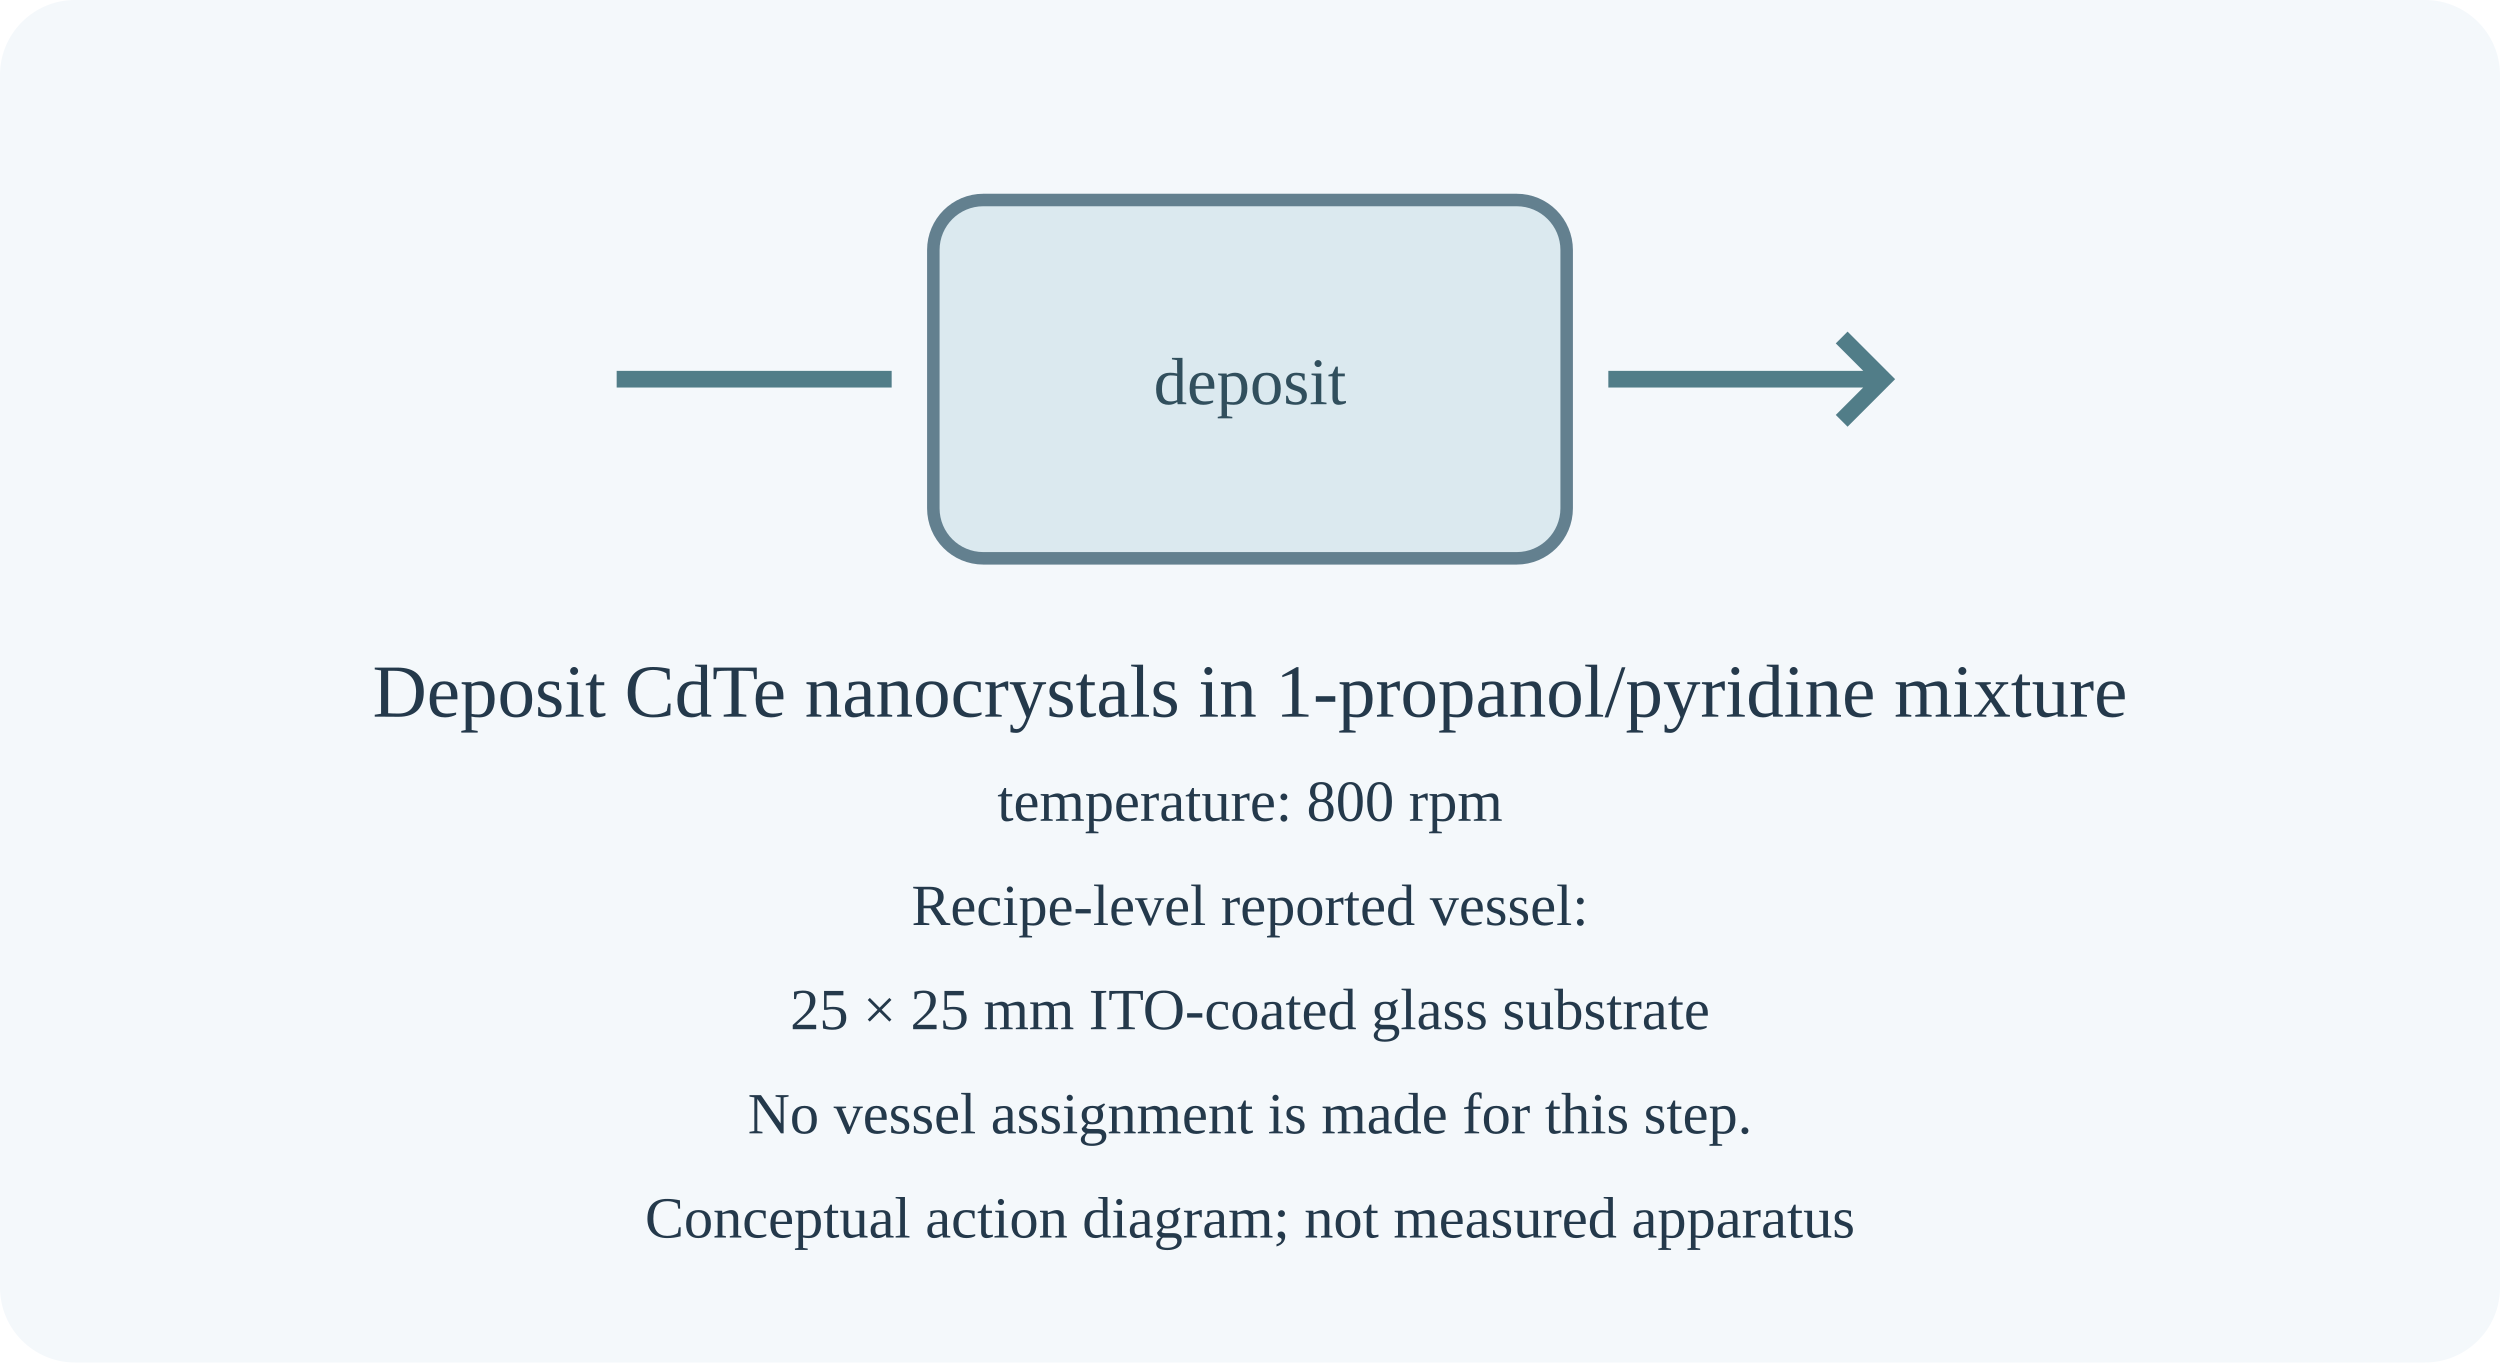
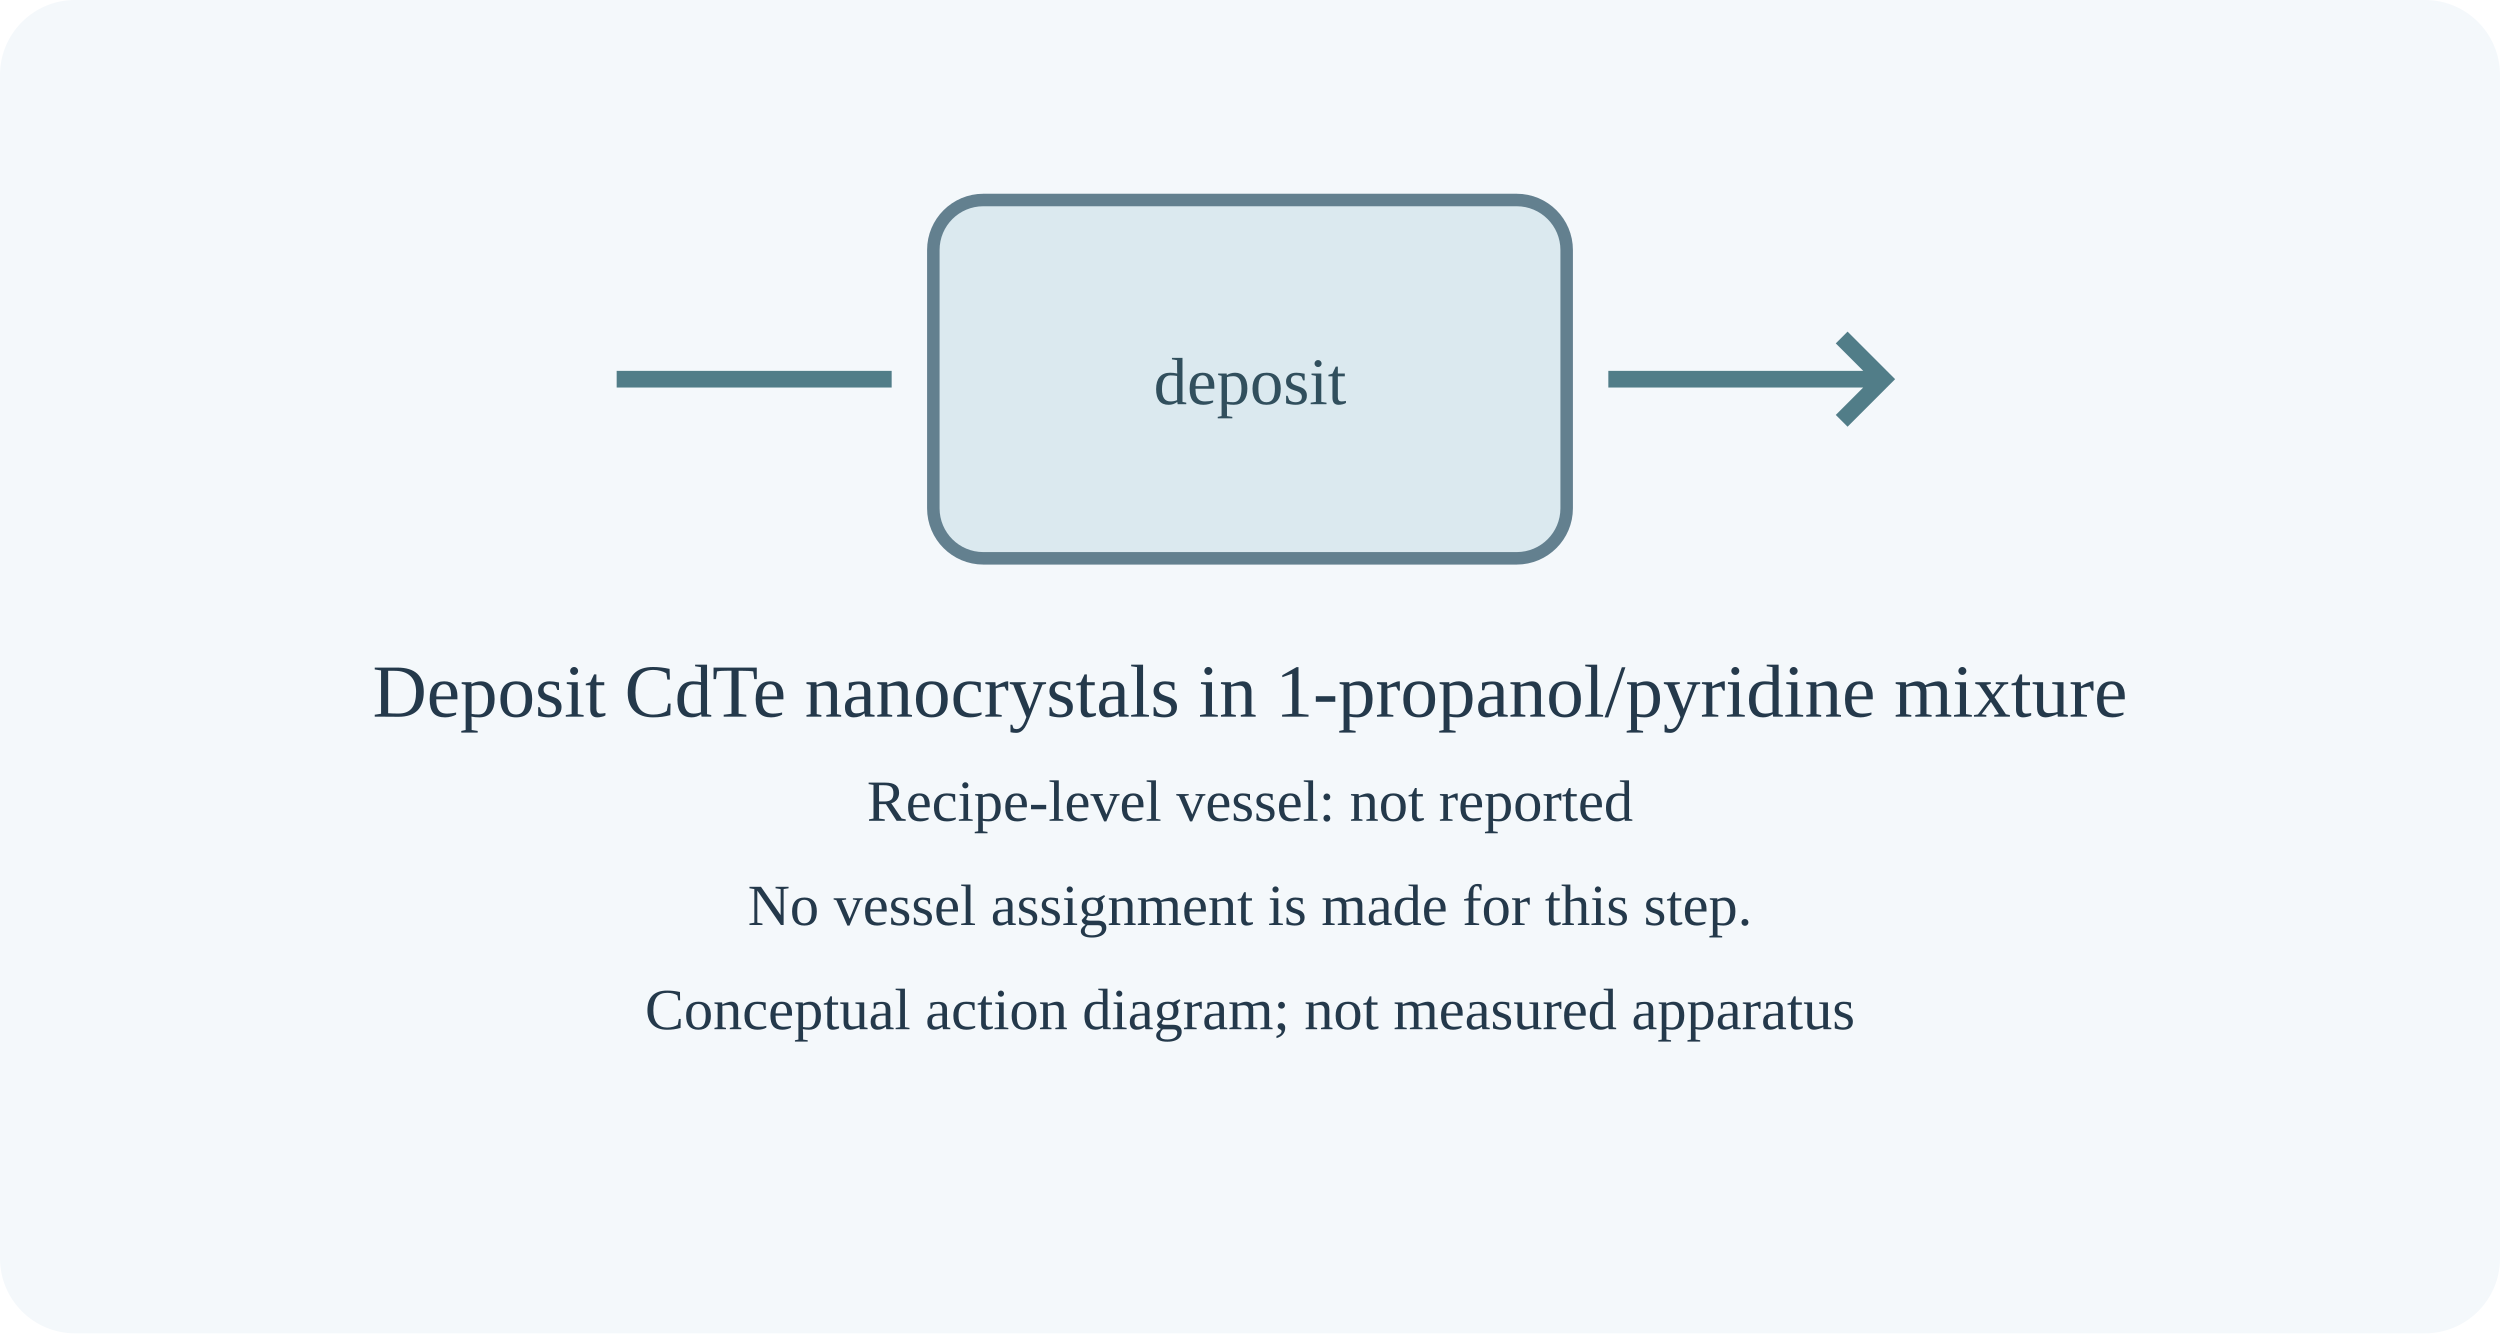
- <svg xmlns="http://www.w3.org/2000/svg" viewBox="0 0 600 327" role="img" aria-labelledby="title desc">
-   <rect width="600" height="327" rx="18" fill="#f4f8fb" />
+ <svg xmlns="http://www.w3.org/2000/svg" viewBox="0 0 600 320" role="img" aria-labelledby="title desc">
+   <rect width="600" height="320" rx="18" fill="#f4f8fb" />
  <rect x="224" y="48" width="152" height="86" rx="12" fill="#dbe9ef" stroke="#63808f" stroke-width="3" />
  <path d="M148 91H214M386 91H452M442 81L452 91 442 101" fill="none" stroke="#517d88" stroke-width="4" />
  <text x="300" y="97" text-anchor="middle" font-size="16" fill="#314f5d">deposit</text>
  <text x="300" y="172" text-anchor="middle" font-size="18" fill="#24394b">Deposit CdTe nanocrystals in 1-propanol/pyridine mixture</text>
-   <text x="300" y="197" text-anchor="middle" font-size="14" fill="#24394b">temperature: 800 rpm</text>
-   <text x="300" y="222" text-anchor="middle" font-size="14" fill="#24394b">Recipe-level reported vessel:</text>
-   <text x="300" y="247" text-anchor="middle" font-size="14" fill="#24394b">25 × 25 mm ITO-coated glass substrate</text>
-   <text x="300" y="272" text-anchor="middle" font-size="14" fill="#24394b">No vessel assignment is made for this step.</text>
-   <text x="300" y="297" text-anchor="middle" font-size="14" fill="#24394b">Conceptual action diagram; not measured apparatus</text>
+   <text x="300" y="197" text-anchor="middle" font-size="14" fill="#24394b">Recipe-level vessel: not reported</text>
+   <text x="300" y="222" text-anchor="middle" font-size="14" fill="#24394b">No vessel assignment is made for this step.</text>
+   <text x="300" y="247" text-anchor="middle" font-size="14" fill="#24394b">Conceptual action diagram; not measured apparatus</text>
</svg>
